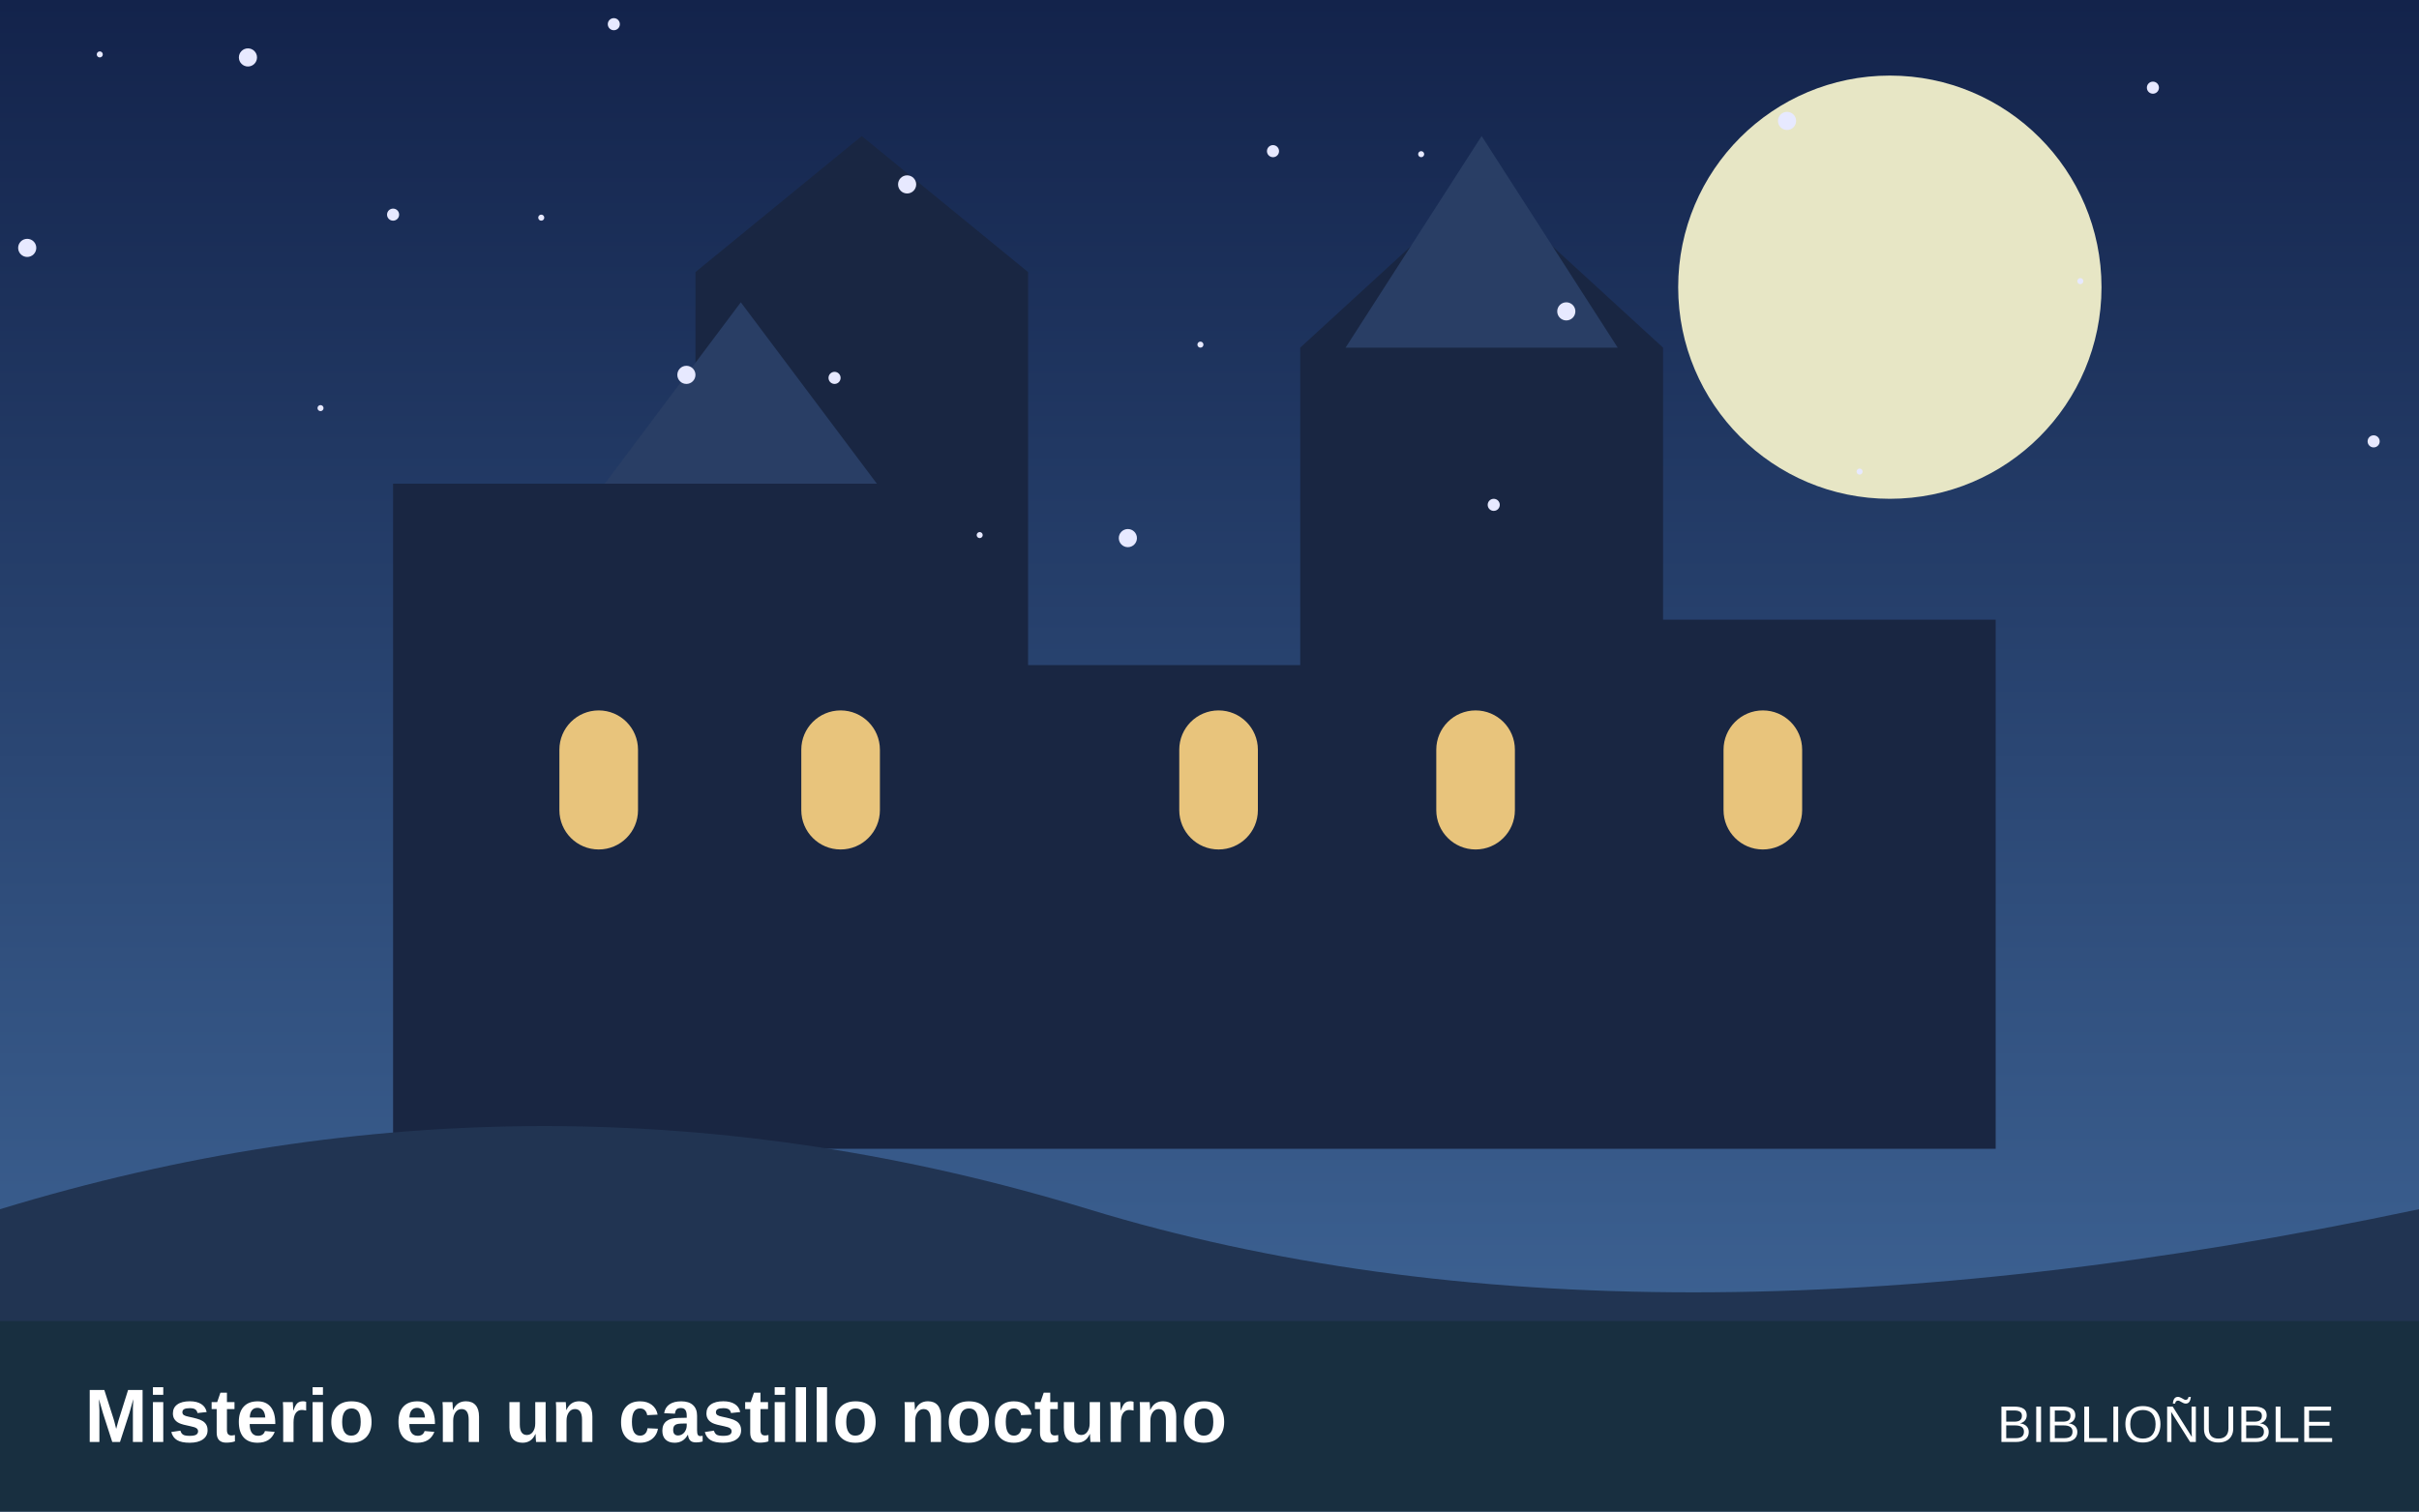
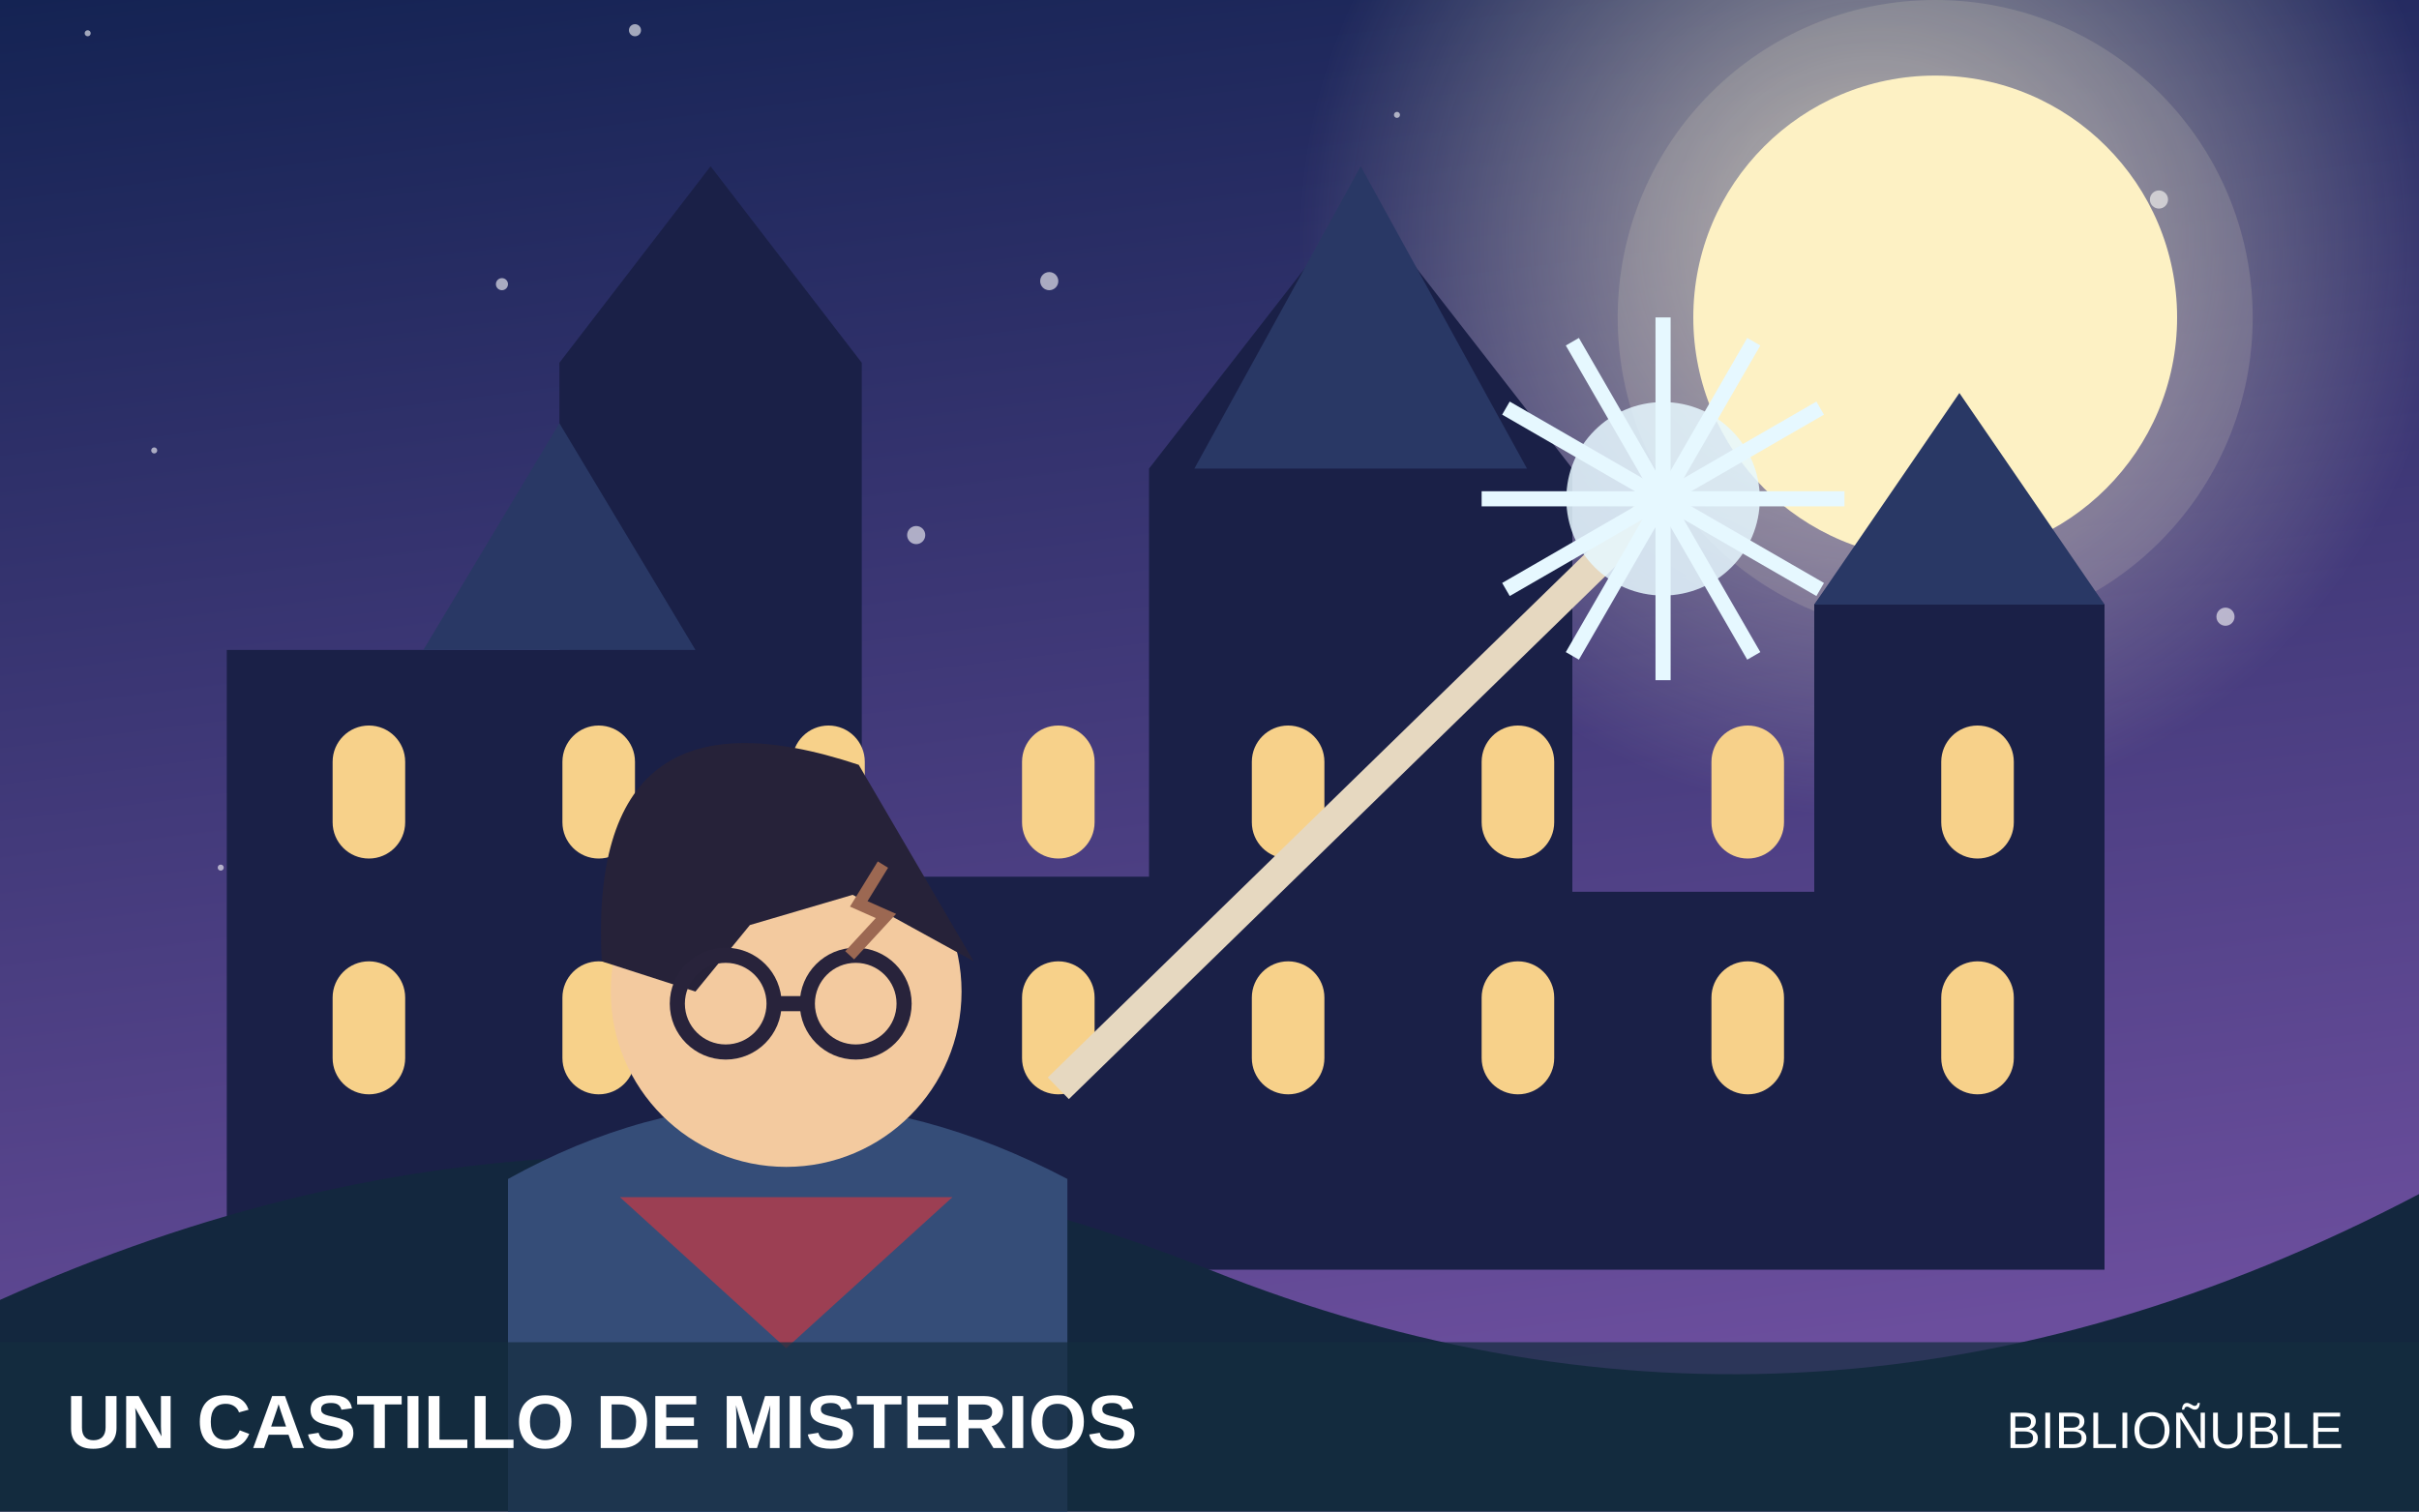
- <svg xmlns="http://www.w3.org/2000/svg" viewBox="0 0 800 500" role="img" aria-label="Misterio en un castillo nocturno">
+ <svg xmlns="http://www.w3.org/2000/svg" viewBox="0 0 800 500" role="img" aria-label="Ilustración escolar original: UN CASTILLO DE MISTERIOS">
  <defs>
-     <linearGradient id="sky" x2="0" y2="1">
-       <stop stop-color="#13234b" />
-       <stop offset="1" stop-color="#426a9c" />
+     <linearGradient id="sky" x2=".2" y2="1">
+       <stop stop-color="#142353" />
+       <stop offset="1" stop-color="#6b4e9d" />
    </linearGradient>
+     <radialGradient id="light">
+       <stop stop-color="#fff6d4" stop-opacity=".65" />
+       <stop offset="1" stop-color="#fff6d4" stop-opacity="0" />
+     </radialGradient>
  </defs>
  <rect width="800" height="500" fill="url(#sky)" />
-   <circle cx="625" cy="95" r="70" fill="#e7e6c5" />
-   <g fill="#192642">
-     <path d="M130 380V160h100V90l55-45 55 45v130h90V115l60-55 60 55v90h110v175Z" />
-     <path d="M200 160l45-60 45 60M445 115l45-70 45 70" fill="#293e65" />
+   <circle cx="620" cy="80" r="190" fill="url(#light)" />
+   <circle cx="29" cy="11" r="1" fill="#fff" opacity=".6" />
+   <circle cx="166" cy="94" r="2" fill="#fff" opacity=".6" />
+   <circle cx="303" cy="177" r="3" fill="#fff" opacity=".6" />
+   <circle cx="440" cy="260" r="1" fill="#fff" opacity=".6" />
+   <circle cx="577" cy="343" r="2" fill="#fff" opacity=".6" />
+   <circle cx="714" cy="66" r="3" fill="#fff" opacity=".6" />
+   <circle cx="51" cy="149" r="1" fill="#fff" opacity=".6" />
+   <circle cx="188" cy="232" r="2" fill="#fff" opacity=".6" />
+   <circle cx="325" cy="315" r="3" fill="#fff" opacity=".6" />
+   <circle cx="462" cy="38" r="1" fill="#fff" opacity=".6" />
+   <circle cx="599" cy="121" r="2" fill="#fff" opacity=".6" />
+   <circle cx="736" cy="204" r="3" fill="#fff" opacity=".6" />
+   <circle cx="73" cy="287" r="1" fill="#fff" opacity=".6" />
+   <circle cx="210" cy="10" r="2" fill="#fff" opacity=".6" />
+   <circle cx="347" cy="93" r="3" fill="#fff" opacity=".6" />
+   <circle cx="484" cy="176" r="1" fill="#fff" opacity=".6" />
+   <circle cx="640" cy="105" r="80" fill="#fdf0c2" />
+   <circle cx="640" cy="105" r="105" fill="#fff8d1" opacity=".14" />
+   <g fill="#1a2047">
+     <path d="M75 420V215h110V120l50-65 50 65v170h95V155l70-90 70 90v140h80V200l48-65 48 65v220Z" />
+     <path d="M140 215l45-75 45 75M395 155l55-100 55 100M600 200l48-70 48 70" fill="#293865" />
  </g>
-   <g fill="#e8c47c">
-     <rect x="185" y="235" width="26" height="46" rx="13" />
-     <rect x="265" y="235" width="26" height="46" rx="13" />
-     <rect x="390" y="235" width="26" height="46" rx="13" />
-     <rect x="475" y="235" width="26" height="46" rx="13" />
-     <rect x="570" y="235" width="26" height="46" rx="13" />
+   <g fill="#f7d18a">
+     <rect x="110" y="240" width="24" height="44" rx="12" />
+     <rect x="186" y="240" width="24" height="44" rx="12" />
+     <rect x="262" y="240" width="24" height="44" rx="12" />
+     <rect x="338" y="240" width="24" height="44" rx="12" />
+     <rect x="414" y="240" width="24" height="44" rx="12" />
+     <rect x="490" y="240" width="24" height="44" rx="12" />
+     <rect x="566" y="240" width="24" height="44" rx="12" />
+     <rect x="642" y="240" width="24" height="44" rx="12" />
+     <rect x="110" y="318" width="24" height="44" rx="12" />
+     <rect x="186" y="318" width="24" height="44" rx="12" />
+     <rect x="262" y="318" width="24" height="44" rx="12" />
+     <rect x="338" y="318" width="24" height="44" rx="12" />
+     <rect x="414" y="318" width="24" height="44" rx="12" />
+     <rect x="490" y="318" width="24" height="44" rx="12" />
+     <rect x="566" y="318" width="24" height="44" rx="12" />
+     <rect x="642" y="318" width="24" height="44" rx="12" />
  </g>
-   <path d="M0 400Q180 345 360 400T800 400V500H0" fill="#213452" />
-   <g fill="#e7e9ff">
-     <circle cx="33" cy="18" r="1" />
-     <circle cx="130" cy="71" r="2" />
-     <circle cx="227" cy="124" r="3" />
-     <circle cx="324" cy="177" r="1" />
-     <circle cx="421" cy="50" r="2" />
-     <circle cx="518" cy="103" r="3" />
-     <circle cx="615" cy="156" r="1" />
-     <circle cx="712" cy="29" r="2" />
-     <circle cx="9" cy="82" r="3" />
-     <circle cx="106" cy="135" r="1" />
-     <circle cx="203" cy="8" r="2" />
-     <circle cx="300" cy="61" r="3" />
-     <circle cx="397" cy="114" r="1" />
-     <circle cx="494" cy="167" r="2" />
-     <circle cx="591" cy="40" r="3" />
-     <circle cx="688" cy="93" r="1" />
-     <circle cx="785" cy="146" r="2" />
-     <circle cx="82" cy="19" r="3" />
-     <circle cx="179" cy="72" r="1" />
-     <circle cx="276" cy="125" r="2" />
-     <circle cx="373" cy="178" r="3" />
-     <circle cx="470" cy="51" r="1" />
+   <path d="M0 430Q200 340 400 420T800 395V500H0" fill="#13273e" />
+   <g transform="translate(260 328)">
+     <path d="M-92 62q90-50 185 0v120H-92Z" fill="#354d78" />
+     <path d="M-55 68l55 50 55-50" fill="#9c3f53" />
+     <circle cy="0" r="58" fill="#f3ca9f" />
+     <path d="M-61-10q-5-95 85-65l38 65-40-22-34 10-18 22Z" fill="#262239" />
+     <g fill="none" stroke="#28233b" stroke-width="5">
+       <circle cx="-20" cy="4" r="16" />
+       <circle cx="23" cy="4" r="16" />
+       <path d="M-4 4h10" />
+     </g>
+     <path d="M32-42l-8 13 9 4-12 13" stroke="#9c6852" stroke-width="4" fill="none" />
  </g>
-   <rect x="0" y="437" width="800" height="63" fill="#142d39" opacity=".73" />
-   <text x="28" y="477" fill="#fff" font-size="25" font-family="Arial,sans-serif" font-weight="bold">Misterio en un castillo nocturno</text>
-   <text x="772" y="477" fill="#fff" font-size="17" font-family="Arial,sans-serif" text-anchor="end">BIBLIOÑUBLE</text>
+   <path d="M350 360L550 165" stroke="#e6d8c0" stroke-width="10" />
+   <circle cx="550" cy="165" r="32" fill="#e6f8ff" opacity=".85" />
+   <g stroke="#e6f8ff" stroke-width="5">
+     <path d="M550 165l60 0" />
+     <path d="M550 165l51.962 30" />
+     <path d="M550 165l30 51.962" />
+     <path d="M550 165l3.67394039744206e-15 60" />
+     <path d="M550 165l-30 51.962" />
+     <path d="M550 165l-51.962 30" />
+     <path d="M550 165l-60 7.34788079488412e-15" />
+     <path d="M550 165l-51.962 -30" />
+     <path d="M550 165l-30 -51.962" />
+     <path d="M550 165l-1.1021821192326178e-14 -60" />
+     <path d="M550 165l30 -51.962" />
+     <path d="M550 165l51.962 -30" />
+   </g>
+   <rect x="0" y="444" width="800" height="56" fill="#142c3e" opacity=".72" />
+   <text x="22" y="479" font-size="25" font-weight="bold" fill="#fff" font-family="Verdana,Arial,sans-serif">UN CASTILLO DE MISTERIOS</text>
+   <text x="775" y="479" font-size="17" fill="#fff" font-family="Arial,sans-serif" text-anchor="end">BIBLIOÑUBLE</text>
</svg>
